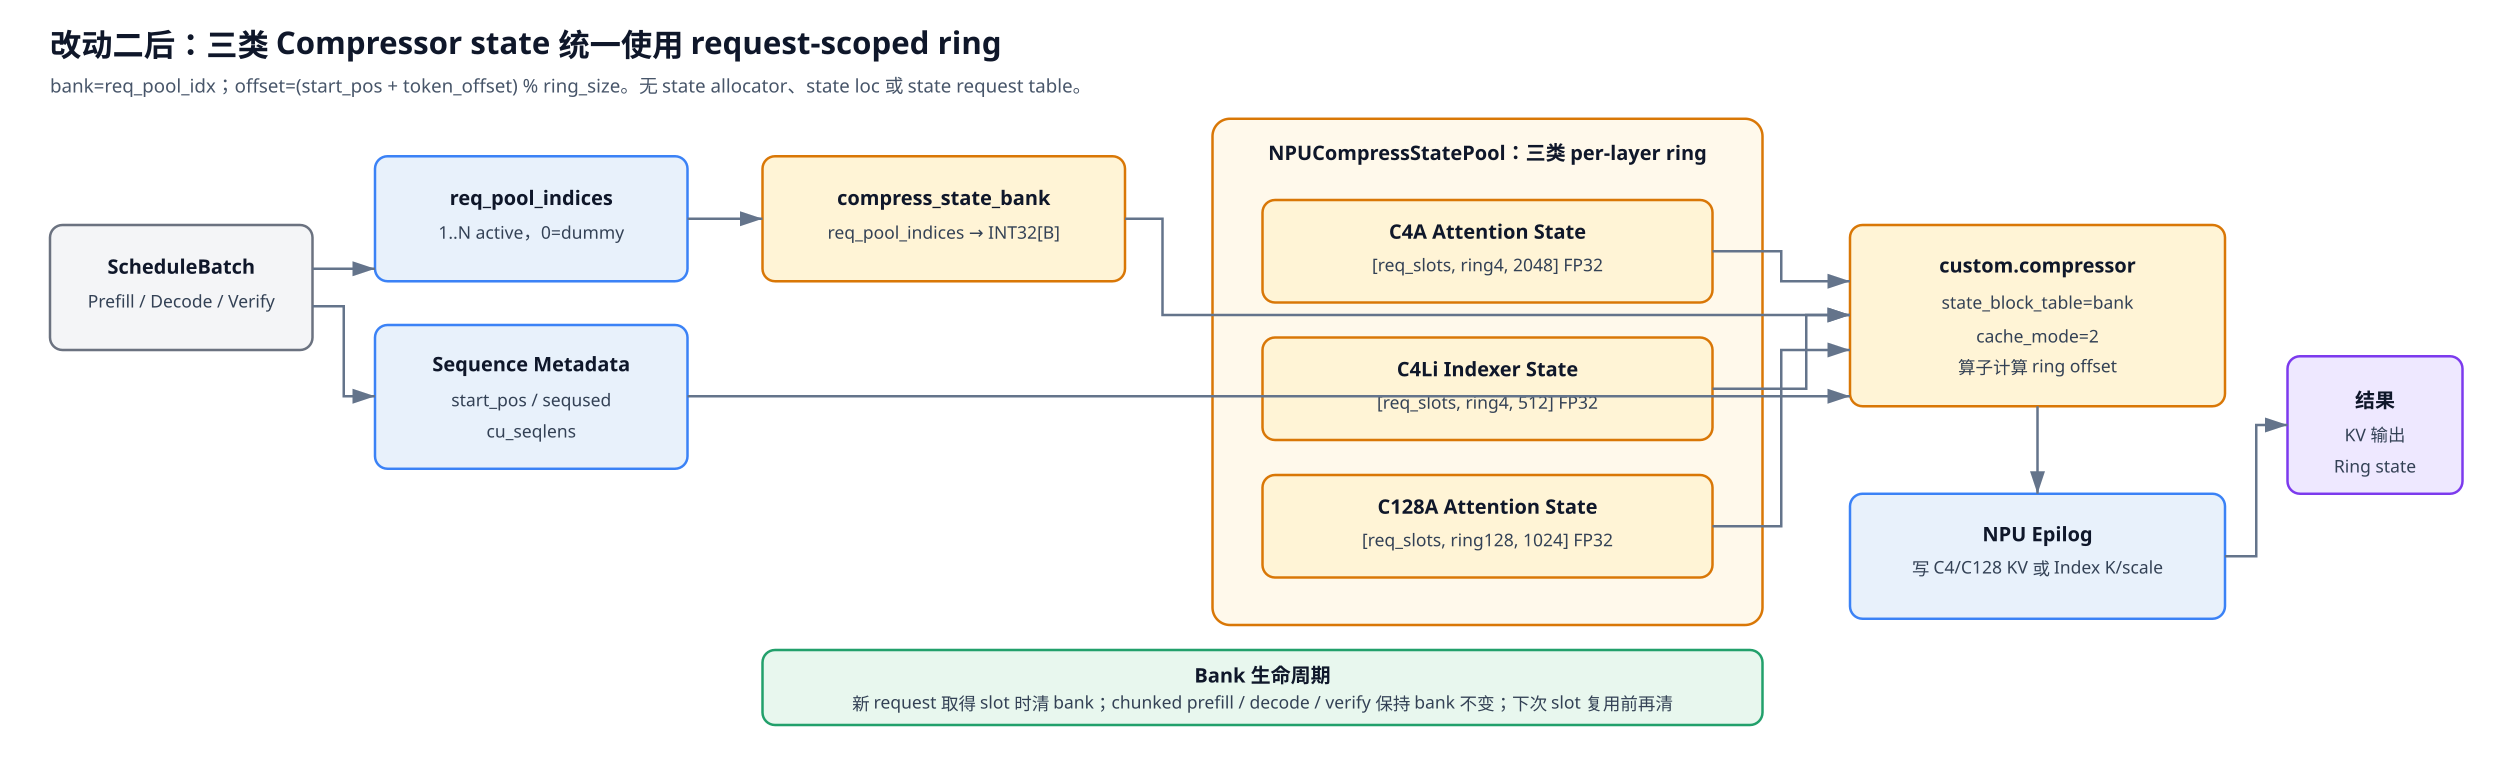
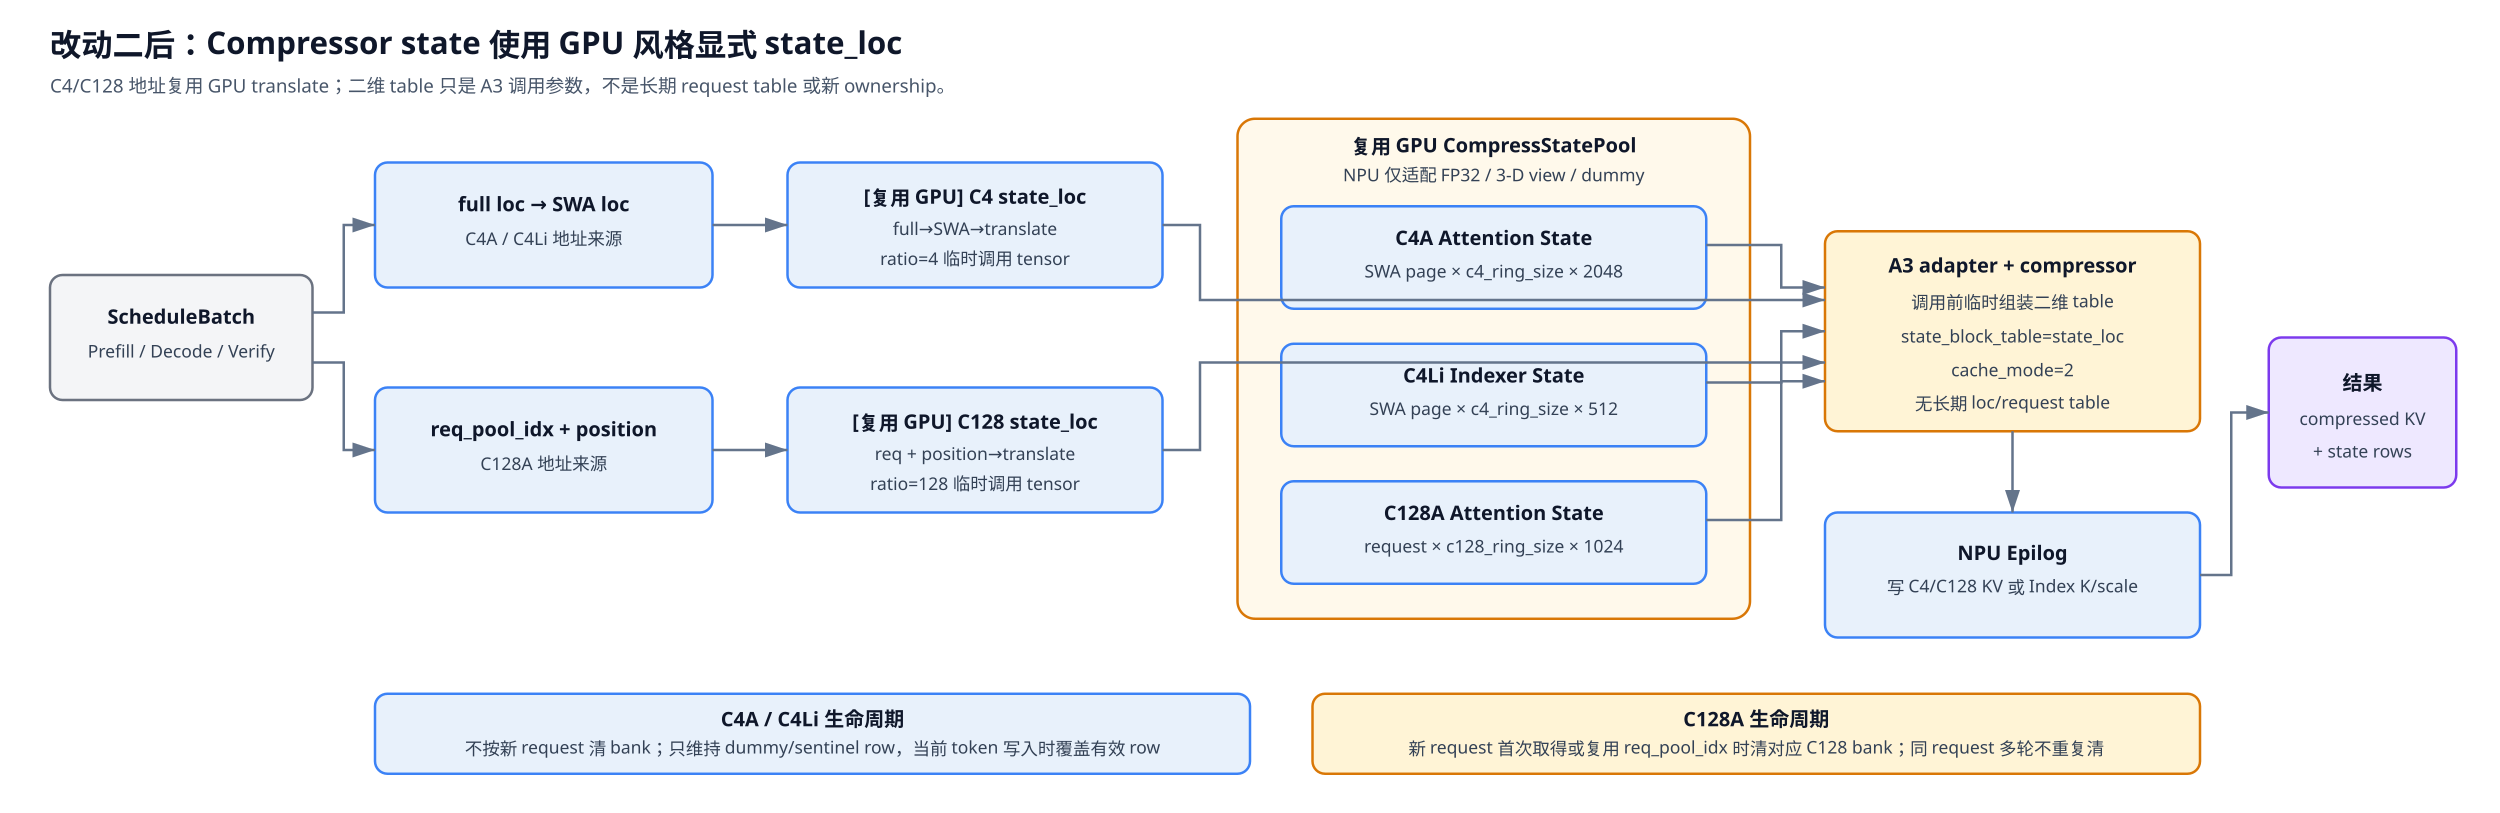
- <svg xmlns="http://www.w3.org/2000/svg" width="2000" height="610" viewBox="0 0 2000 610" role="img" aria-labelledby="title desc">
+ <svg xmlns="http://www.w3.org/2000/svg" width="2000" height="650" viewBox="0 0 2000 650" role="img" aria-labelledby="title desc">
  <defs>
    <marker id="arrow" markerWidth="10" markerHeight="10" refX="9" refY="3" orient="auto" markerUnits="strokeWidth">
      <path d="M0,0 L0,6 L9,3 z" fill="#64748B" />
    </marker>
    <style>
      .title{font:700 25px "Noto Sans SC","Microsoft YaHei",sans-serif;fill:#0F172A}.sub{font:15px "Noto Sans SC","Microsoft YaHei",sans-serif;fill:#475569}.box{rx:10;ry:10;stroke-width:2}.reused{fill:#E8F1FB;stroke:#3B82F6}.added{fill:#E8F7EE;stroke:#22A06B}.changed{fill:#FFF4D6;stroke:#D97706}.neutral{fill:#F4F5F7;stroke:#6B7280}.result{fill:#EEE8FF;stroke:#7C3AED}.group{fill:#FFF9EB;stroke:#D97706;stroke-width:2;rx:14;ry:14}.t{font:600 16px "Noto Sans SC","Microsoft YaHei",sans-serif;fill:#0F172A;text-anchor:middle}.s{font:14px "Noto Sans SC","Microsoft YaHei",sans-serif;fill:#334155;text-anchor:middle}.edge{fill:none;stroke:#64748B;stroke-width:2;marker-end:url(#arrow)}
    </style>
  </defs>
-   <text x="40" y="45" class="title">改动二后：三类 Compressor state 统一使用 request-scoped ring</text>
-   <text x="40" y="74" class="sub">bank=req_pool_idx；offset=(start_pos + token_offset) % ring_size。无 state allocator、state loc 或 state request table。</text>
-   <rect x="40" y="180" width="210" height="100" class="box neutral" />
-   <text x="145" y="219" class="t">ScheduleBatch</text>
-   <text x="145" y="246" class="s">Prefill / Decode / Verify</text>
-   <rect x="300" y="125" width="250" height="100" class="box reused" />
-   <text x="425" y="164" class="t">req_pool_indices</text>
-   <text x="425" y="191" class="s">1..N active，0=dummy</text>
-   <rect x="300" y="260" width="250" height="115" class="box reused" />
-   <text x="425" y="297" class="t">Sequence Metadata</text>
-   <text x="425" y="325" class="s">start_pos / seqused</text>
-   <text x="425" y="350" class="s">cu_seqlens</text>
-   <rect x="610" y="125" width="290" height="100" class="box changed" />
-   <text x="755" y="164" class="t">compress_state_bank</text>
-   <text x="755" y="191" class="s">req_pool_indices → INT32[B]</text>
-   <rect x="970" y="95" width="440" height="405" class="group" />
-   <text x="1190" y="128" class="t">NPUCompressStatePool：三类 per-layer ring</text>
-   <rect x="1010" y="160" width="360" height="82" class="box changed" />
-   <text x="1190" y="191" class="t">C4A Attention State</text>
-   <text x="1190" y="217" class="s">[req_slots, ring4, 2048] FP32</text>
-   <rect x="1010" y="270" width="360" height="82" class="box changed" />
-   <text x="1190" y="301" class="t">C4Li Indexer State</text>
-   <text x="1190" y="327" class="s">[req_slots, ring4, 512] FP32</text>
-   <rect x="1010" y="380" width="360" height="82" class="box changed" />
-   <text x="1190" y="411" class="t">C128A Attention State</text>
-   <text x="1190" y="437" class="s">[req_slots, ring128, 1024] FP32</text>
-   <rect x="1480" y="180" width="300" height="145" class="box changed" />
-   <text x="1630" y="218" class="t">custom.compressor</text>
-   <text x="1630" y="247" class="s">state_block_table=bank</text>
-   <text x="1630" y="274" class="s">cache_mode=2</text>
-   <text x="1630" y="299" class="s">算子计算 ring offset</text>
-   <rect x="1480" y="395" width="300" height="100" class="box reused" />
-   <text x="1630" y="433" class="t">NPU Epilog</text>
-   <text x="1630" y="460" class="s">写 C4/C128 KV 或 Index K/scale</text>
-   <rect x="1830" y="285" width="140" height="110" class="box result" />
-   <text x="1900" y="326" class="t">结果</text>
-   <text x="1900" y="353" class="s">KV 输出</text>
-   <text x="1900" y="378" class="s">Ring state</text>
-   <path d="M250 215 H300" class="edge" />
-   <path d="M250 245 H275 V317 H300" class="edge" />
-   <path d="M550 175 H610" class="edge" />
-   <path d="M900 175 H930 V252 H1480" class="edge" />
-   <path d="M550 317 H1480" class="edge" />
-   <path d="M1370 201 H1425 V225 H1480" class="edge" />
-   <path d="M1370 311 H1445 V252 H1480" class="edge" />
-   <path d="M1370 421 H1425 V280 H1480" class="edge" />
-   <path d="M1630 325 V395" class="edge" />
-   <path d="M1780 445 H1805 V340 H1830" class="edge" />
-   <rect x="610" y="520" width="800" height="60" class="box added" />
-   <text x="1010" y="546" class="t">Bank 生命周期</text>
-   <text x="1010" y="568" class="s">新 request 取得 slot 时清 bank；chunked prefill / decode / verify 保持 bank 不变；下次 slot 复用前再清</text>
+   <text x="40" y="45" class="title">改动二后：Compressor state 使用 GPU 风格显式 state_loc</text>
+   <text x="40" y="74" class="sub">C4/C128 地址复用 GPU translate；二维 table 只是 A3 调用参数，不是长期 request table 或新 ownership。</text>
+   <rect x="40" y="220" width="210" height="100" class="box neutral" />
+   <text x="145" y="259" class="t">ScheduleBatch</text>
+   <text x="145" y="286" class="s">Prefill / Decode / Verify</text>
+   <rect x="300" y="130" width="270" height="100" class="box reused" />
+   <text x="435" y="169" class="t">full loc → SWA loc</text>
+   <text x="435" y="196" class="s">C4A / C4Li 地址来源</text>
+   <rect x="300" y="310" width="270" height="100" class="box reused" />
+   <text x="435" y="349" class="t">req_pool_idx + position</text>
+   <text x="435" y="376" class="s">C128A 地址来源</text>
+   <rect x="630" y="130" width="300" height="100" class="box reused" />
+   <text x="780" y="163" class="t">[复用 GPU] C4 state_loc</text>
+   <text x="780" y="188" class="s">full→SWA→translate</text>
+   <text x="780" y="212" class="s">ratio=4 临时调用 tensor</text>
+   <rect x="630" y="310" width="300" height="100" class="box reused" />
+   <text x="780" y="343" class="t">[复用 GPU] C128 state_loc</text>
+   <text x="780" y="368" class="s">req + position→translate</text>
+   <text x="780" y="392" class="s">ratio=128 临时调用 tensor</text>
+   <rect x="990" y="95" width="410" height="400" class="group" />
+   <text x="1195" y="123" class="t">复用 GPU CompressStatePool</text>
+   <text x="1195" y="145" class="s">NPU 仅适配 FP32 / 3-D view / dummy</text>
+   <rect x="1025" y="165" width="340" height="82" class="box reused" />
+   <text x="1195" y="196" class="t">C4A Attention State</text>
+   <text x="1195" y="222" class="s">SWA page × c4_ring_size × 2048</text>
+   <rect x="1025" y="275" width="340" height="82" class="box reused" />
+   <text x="1195" y="306" class="t">C4Li Indexer State</text>
+   <text x="1195" y="332" class="s">SWA page × c4_ring_size × 512</text>
+   <rect x="1025" y="385" width="340" height="82" class="box reused" />
+   <text x="1195" y="416" class="t">C128A Attention State</text>
+   <text x="1195" y="442" class="s">request × c128_ring_size × 1024</text>
+   <rect x="1460" y="185" width="300" height="160" class="box changed" />
+   <text x="1610" y="218" class="t">A3 adapter + compressor</text>
+   <text x="1610" y="247" class="s">调用前临时组装二维 table</text>
+   <text x="1610" y="274" class="s">state_block_table=state_loc</text>
+   <text x="1610" y="301" class="s">cache_mode=2</text>
+   <text x="1610" y="328" class="s">无长期 loc/request table</text>
+   <rect x="1460" y="410" width="300" height="100" class="box reused" />
+   <text x="1610" y="448" class="t">NPU Epilog</text>
+   <text x="1610" y="475" class="s">写 C4/C128 KV 或 Index K/scale</text>
+   <rect x="1815" y="270" width="150" height="120" class="box result" />
+   <text x="1890" y="312" class="t">结果</text>
+   <text x="1890" y="340" class="s">compressed KV</text>
+   <text x="1890" y="366" class="s">+ state rows</text>
+   <path d="M250 250 H275 V180 H300" class="edge" />
+   <path d="M250 290 H275 V360 H300" class="edge" />
+   <path d="M570 180 H630" class="edge" />
+   <path d="M570 360 H630" class="edge" />
+   <path d="M930 180 H960 V240 H1460" class="edge" />
+   <path d="M930 360 H960 V290 H1460" class="edge" />
+   <path d="M1365 196 H1425 V230 H1460" class="edge" />
+   <path d="M1365 306 H1425 V265 H1460" class="edge" />
+   <path d="M1365 416 H1425 V305 H1460" class="edge" />
+   <path d="M1610 345 V410" class="edge" />
+   <path d="M1760 460 H1785 V330 H1815" class="edge" />
+   <rect x="300" y="555" width="700" height="64" class="box reused" />
+   <text x="650" y="581" class="t">C4A / C4Li 生命周期</text>
+   <text x="650" y="604" class="s">不按新 request 清 bank；只维持 dummy/sentinel row，当前 token 写入时覆盖有效 row</text>
+   <rect x="1050" y="555" width="710" height="64" class="box changed" />
+   <text x="1405" y="581" class="t">C128A 生命周期</text>
+   <text x="1405" y="604" class="s">新 request 首次取得或复用 req_pool_idx 时清对应 C128 bank；同 request 多轮不重复清</text>
</svg>
